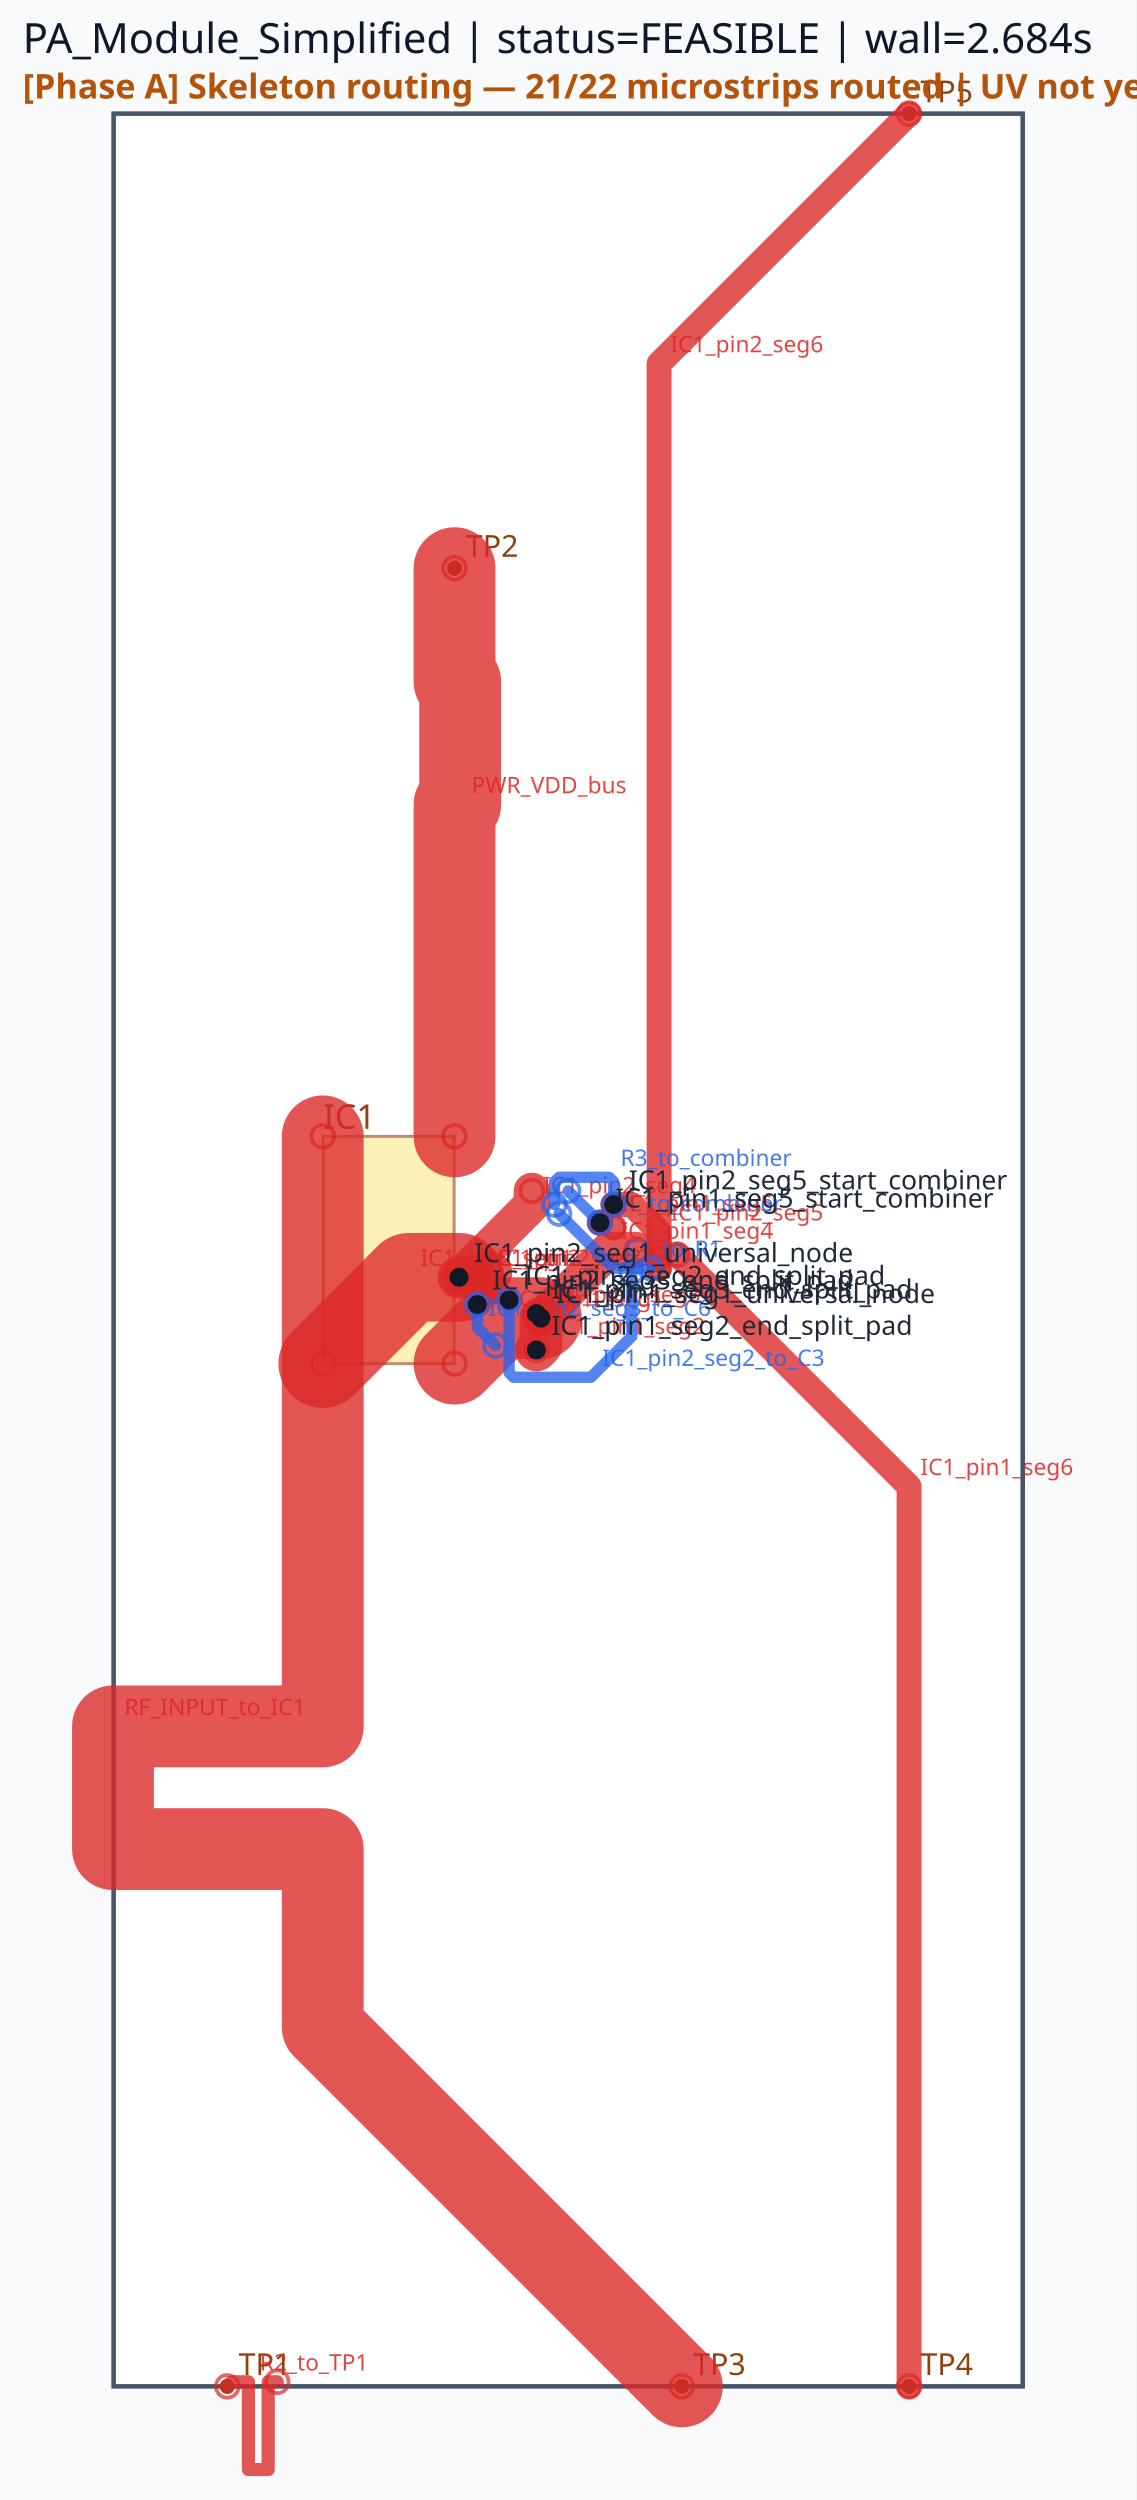
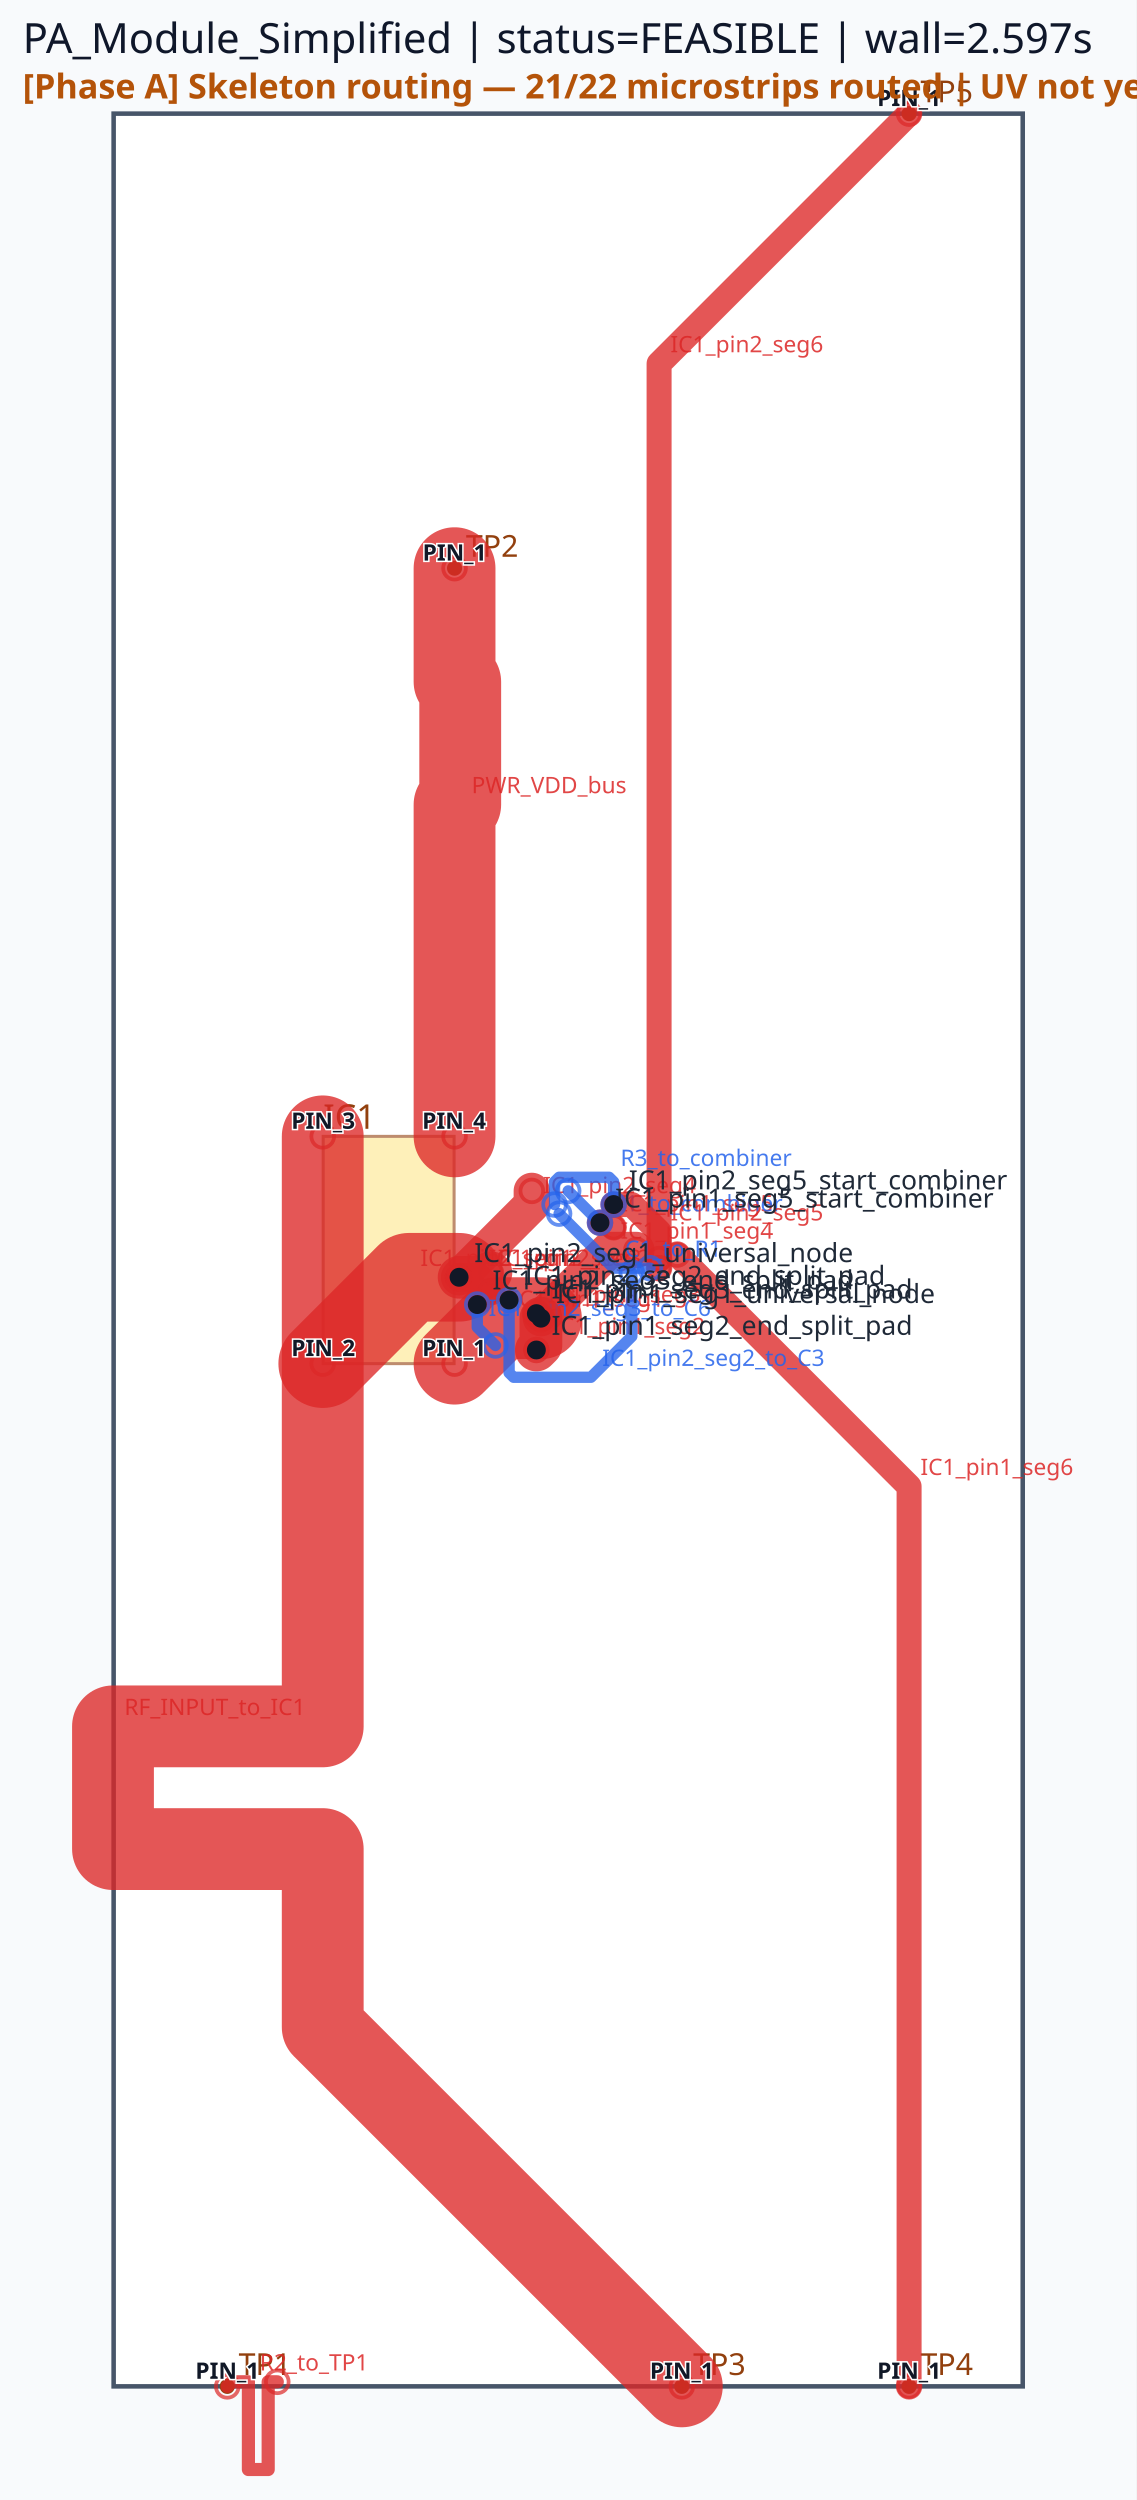
<svg xmlns="http://www.w3.org/2000/svg" viewBox="0 0 300.0 660.0" width="300.0" height="660.0">
  <rect x="0" y="0" width="100%" height="100%" fill="#f8fafc" />
  <rect x="30.00" y="30.00" width="240.00" height="600.00" fill="#ffffff" stroke="#475569" stroke-width="1.2" />
  <rect x="85.32" y="300.00" width="34.56" height="60.00" fill="#fde68a" stroke="#92400e" stroke-width="0.8" opacity="0.6" />
  <text x="85.32" y="298.00" font-family="sans-serif" font-size="9" fill="#92400e">IC1</text>
  <circle cx="60.00" cy="630.00" r="2" fill="#92400e" />
  <text x="63.00" y="627.00" font-family="sans-serif" font-size="8" fill="#92400e">TP1</text>
  <circle cx="120.00" cy="150.00" r="2" fill="#92400e" />
  <text x="123.00" y="147.00" font-family="sans-serif" font-size="8" fill="#92400e">TP2</text>
  <circle cx="180.00" cy="630.00" r="2" fill="#92400e" />
  <text x="183.00" y="627.00" font-family="sans-serif" font-size="8" fill="#92400e">TP3</text>
  <circle cx="240.00" cy="630.00" r="2" fill="#92400e" />
  <text x="243.00" y="627.00" font-family="sans-serif" font-size="8" fill="#92400e">TP4</text>
  <circle cx="240.00" cy="30.00" r="2" fill="#92400e" />
  <text x="243.00" y="27.00" font-family="sans-serif" font-size="8" fill="#92400e">TP5</text>
  <polyline points="85.20,360.00 108.00,337.20 121.20,337.20" fill="none" stroke="#dc2626" stroke-width="23.40" stroke-linecap="round" stroke-linejoin="round" opacity="0.78" />
  <circle cx="85.20" cy="360.00" r="3" fill="none" stroke="#dc2626" stroke-width="1.0" opacity="0.7" />
  <circle cx="121.20" cy="337.20" r="3" fill="none" stroke="#dc2626" stroke-width="1.0" opacity="0.7" />
  <text x="111.00" y="334.20" font-family="sans-serif" font-size="6" fill="#dc2626" opacity="0.85">IC1_pin2_seg1</text>
  <polyline points="120.00,360.00 132.00,348.00 142.80,348.00" fill="none" stroke="#dc2626" stroke-width="21.60" stroke-linecap="round" stroke-linejoin="round" opacity="0.78" />
  <circle cx="120.00" cy="360.00" r="3" fill="none" stroke="#dc2626" stroke-width="1.0" opacity="0.7" />
  <circle cx="142.80" cy="348.00" r="3" fill="none" stroke="#dc2626" stroke-width="1.0" opacity="0.7" />
  <text x="135.00" y="345.00" font-family="sans-serif" font-size="6" fill="#dc2626" opacity="0.85">IC1_pin1_seg1</text>
  <polyline points="142.80,348.00 160.80,330.00 168.00,330.00" fill="none" stroke="#dc2626" stroke-width="9.60" stroke-linecap="round" stroke-linejoin="round" opacity="0.78" />
  <circle cx="142.80" cy="348.00" r="3" fill="none" stroke="#dc2626" stroke-width="1.0" opacity="0.7" />
  <circle cx="168.00" cy="330.00" r="3" fill="none" stroke="#dc2626" stroke-width="1.0" opacity="0.7" />
  <text x="163.80" y="327.00" font-family="sans-serif" font-size="6" fill="#dc2626" opacity="0.85">IC1_pin1_seg4</text>
  <polyline points="121.20,337.20 140.40,318.00 140.40,314.40" fill="none" stroke="#dc2626" stroke-width="9.60" stroke-linecap="round" stroke-linejoin="round" opacity="0.78" />
  <circle cx="121.20" cy="337.20" r="3" fill="none" stroke="#dc2626" stroke-width="1.0" opacity="0.7" />
  <circle cx="140.40" cy="314.40" r="3" fill="none" stroke="#dc2626" stroke-width="1.0" opacity="0.7" />
  <text x="143.40" y="315.00" font-family="sans-serif" font-size="6" fill="#dc2626" opacity="0.85">IC1_pin2_seg4</text>
  <polyline points="121.20,337.20 128.40,337.20 129.60,336.00" fill="none" stroke="#dc2626" stroke-width="11.28" stroke-linecap="round" stroke-linejoin="round" opacity="0.78" />
  <circle cx="121.20" cy="337.20" r="3" fill="none" stroke="#dc2626" stroke-width="1.0" opacity="0.7" />
  <circle cx="129.60" cy="336.00" r="3" fill="none" stroke="#dc2626" stroke-width="1.0" opacity="0.7" />
  <text x="131.40" y="334.20" font-family="sans-serif" font-size="6" fill="#dc2626" opacity="0.85">IC1_pin2_seg2</text>
  <polyline points="158.40,322.80 160.80,322.80 162.00,324.00" fill="none" stroke="#dc2626" stroke-width="6.60" stroke-linecap="round" stroke-linejoin="round" opacity="0.78" />
  <circle cx="158.40" cy="322.80" r="3" fill="none" stroke="#dc2626" stroke-width="1.0" opacity="0.7" />
  <circle cx="162.00" cy="324.00" r="3" fill="none" stroke="#dc2626" stroke-width="1.0" opacity="0.7" />
  <text x="163.80" y="319.80" font-family="sans-serif" font-size="6" fill="#dc2626" opacity="0.85">IC1_pin1_seg5</text>
  <polyline points="121.20,337.20 126.00,337.20 129.60,340.80" fill="none" stroke="#dc2626" stroke-width="7.62" stroke-linecap="round" stroke-linejoin="round" opacity="0.78" />
  <circle cx="121.20" cy="337.20" r="3" fill="none" stroke="#dc2626" stroke-width="1.0" opacity="0.7" />
  <circle cx="129.60" cy="340.80" r="3" fill="none" stroke="#dc2626" stroke-width="1.0" opacity="0.7" />
  <text x="129.00" y="334.20" font-family="sans-serif" font-size="6" fill="#dc2626" opacity="0.85">IC1_pin2_seg3</text>
  <polyline points="180.00,630.00 85.20,535.20 85.20,488.16 29.83,488.16 29.83,455.76 85.20,455.76 85.20,347.04 85.20,300.00" fill="none" stroke="#dc2626" stroke-width="21.60" stroke-linecap="round" stroke-linejoin="round" opacity="0.78" />
  <circle cx="180.00" cy="630.00" r="3" fill="none" stroke="#dc2626" stroke-width="1.0" opacity="0.7" />
  <circle cx="85.20" cy="300.00" r="3" fill="none" stroke="#dc2626" stroke-width="1.0" opacity="0.7" />
  <text x="32.83" y="452.76" font-family="sans-serif" font-size="6" fill="#dc2626" opacity="0.85">RF_INPUT_to_IC1</text>
  <polyline points="120.00,150.00 120.00,180.00 121.50,180.00 121.50,212.40 120.00,212.40 120.00,270.00 120.00,300.00" fill="none" stroke="#dc2626" stroke-width="21.60" stroke-linecap="round" stroke-linejoin="round" opacity="0.78" />
  <circle cx="120.00" cy="150.00" r="3" fill="none" stroke="#dc2626" stroke-width="1.0" opacity="0.7" />
  <circle cx="120.00" cy="300.00" r="3" fill="none" stroke="#dc2626" stroke-width="1.0" opacity="0.7" />
  <text x="124.50" y="209.40" font-family="sans-serif" font-size="6" fill="#dc2626" opacity="0.85">PWR_VDD_bus</text>
  <polyline points="178.80,331.20 240.00,392.40 240.00,630.00" fill="none" stroke="#dc2626" stroke-width="6.60" stroke-linecap="round" stroke-linejoin="round" opacity="0.78" />
  <circle cx="178.80" cy="331.20" r="3" fill="none" stroke="#dc2626" stroke-width="1.0" opacity="0.7" />
  <circle cx="240.00" cy="630.00" r="3" fill="none" stroke="#dc2626" stroke-width="1.0" opacity="0.7" />
  <text x="243.00" y="389.40" font-family="sans-serif" font-size="6" fill="#dc2626" opacity="0.85">IC1_pin1_seg6</text>
  <polyline points="174.00,332.40 174.00,96.00 240.00,30.00" fill="none" stroke="#dc2626" stroke-width="6.60" stroke-linecap="round" stroke-linejoin="round" opacity="0.78" />
  <circle cx="174.00" cy="332.40" r="3" fill="none" stroke="#dc2626" stroke-width="1.0" opacity="0.7" />
  <circle cx="240.00" cy="30.00" r="3" fill="none" stroke="#dc2626" stroke-width="1.0" opacity="0.7" />
  <text x="177.00" y="93.00" font-family="sans-serif" font-size="6" fill="#dc2626" opacity="0.85">IC1_pin2_seg6</text>
  <polyline points="73.20,628.80 70.80,628.80 70.80,651.95 65.58,651.95 65.58,628.80 63.60,628.80 61.20,628.80 60.00,630.00" fill="none" stroke="#dc2626" stroke-width="3.48" stroke-linecap="round" stroke-linejoin="round" opacity="0.78" />
  <circle cx="73.20" cy="628.80" r="3" fill="none" stroke="#dc2626" stroke-width="1.0" opacity="0.7" />
  <circle cx="60.00" cy="630.00" r="3" fill="none" stroke="#dc2626" stroke-width="1.0" opacity="0.7" />
  <text x="68.58" y="625.80" font-family="sans-serif" font-size="6" fill="#dc2626" opacity="0.85">R2_to_TP1</text>
  <polyline points="150.00,314.40 158.40,322.80" fill="none" stroke="#2563eb" stroke-width="3.00" stroke-linecap="round" stroke-linejoin="round" opacity="0.78" />
  <circle cx="150.00" cy="314.40" r="3" fill="none" stroke="#2563eb" stroke-width="1.0" opacity="0.7" />
  <circle cx="158.40" cy="322.80" r="3" fill="none" stroke="#2563eb" stroke-width="1.0" opacity="0.7" />
  <text x="161.40" y="319.80" font-family="sans-serif" font-size="6" fill="#2563eb" opacity="0.85">R1_to_combiner</text>
  <polyline points="126.00,344.40 126.00,350.40 130.80,355.20" fill="none" stroke="#2563eb" stroke-width="3.00" stroke-linecap="round" stroke-linejoin="round" opacity="0.78" />
  <circle cx="126.00" cy="344.40" r="3" fill="none" stroke="#2563eb" stroke-width="1.0" opacity="0.7" />
  <circle cx="130.80" cy="355.20" r="3" fill="none" stroke="#2563eb" stroke-width="1.0" opacity="0.7" />
  <text x="129.00" y="347.40" font-family="sans-serif" font-size="6" fill="#2563eb" opacity="0.85">IC1_pin2_seg3_to_C6</text>
  <polyline points="162.00,318.00 166.80,318.00 174.00,325.20 174.00,334.80" fill="none" stroke="#dc2626" stroke-width="6.60" stroke-linecap="round" stroke-linejoin="round" opacity="0.78" />
  <circle cx="162.00" cy="318.00" r="3" fill="none" stroke="#dc2626" stroke-width="1.0" opacity="0.7" />
  <circle cx="174.00" cy="334.80" r="3" fill="none" stroke="#dc2626" stroke-width="1.0" opacity="0.7" />
  <text x="177.00" y="322.20" font-family="sans-serif" font-size="6" fill="#dc2626" opacity="0.85">IC1_pin2_seg5</text>
  <polyline points="142.80,348.00 141.60,346.80" fill="none" stroke="#dc2626" stroke-width="7.62" stroke-linecap="round" stroke-linejoin="round" opacity="0.78" />
  <circle cx="142.80" cy="348.00" r="3" fill="none" stroke="#dc2626" stroke-width="1.0" opacity="0.7" />
  <circle cx="141.60" cy="346.80" r="3" fill="none" stroke="#dc2626" stroke-width="1.0" opacity="0.7" />
  <text x="144.60" y="343.80" font-family="sans-serif" font-size="6" fill="#dc2626" opacity="0.85">IC1_pin1_seg3</text>
  <polyline points="142.80,348.00 142.80,355.20 141.60,356.40" fill="none" stroke="#dc2626" stroke-width="11.28" stroke-linecap="round" stroke-linejoin="round" opacity="0.78" />
  <circle cx="142.80" cy="348.00" r="3" fill="none" stroke="#dc2626" stroke-width="1.0" opacity="0.7" />
  <circle cx="141.60" cy="356.40" r="3" fill="none" stroke="#dc2626" stroke-width="1.0" opacity="0.7" />
  <text x="145.80" y="352.20" font-family="sans-serif" font-size="6" fill="#dc2626" opacity="0.85">IC1_pin1_seg2</text>
  <polyline points="134.40,343.20 134.40,362.40 135.60,363.60 156.00,363.60 166.80,352.80 166.80,336.00" fill="none" stroke="#2563eb" stroke-width="3.00" stroke-linecap="round" stroke-linejoin="round" opacity="0.78" />
  <circle cx="134.40" cy="343.20" r="3" fill="none" stroke="#2563eb" stroke-width="1.0" opacity="0.7" />
  <circle cx="166.80" cy="336.00" r="3" fill="none" stroke="#2563eb" stroke-width="1.0" opacity="0.7" />
  <text x="159.00" y="360.60" font-family="sans-serif" font-size="6" fill="#2563eb" opacity="0.85">IC1_pin2_seg2_to_C3</text>
  <polyline points="146.40,318.00 146.40,312.00 147.60,310.80 160.80,310.80 162.00,312.00 162.00,318.00" fill="none" stroke="#2563eb" stroke-width="3.00" stroke-linecap="round" stroke-linejoin="round" opacity="0.78" />
  <circle cx="146.40" cy="318.00" r="3" fill="none" stroke="#2563eb" stroke-width="1.0" opacity="0.7" />
  <circle cx="162.00" cy="318.00" r="3" fill="none" stroke="#2563eb" stroke-width="1.0" opacity="0.7" />
  <text x="163.80" y="307.80" font-family="sans-serif" font-size="6" fill="#2563eb" opacity="0.85">R3_to_combiner</text>
  <polyline points="171.60,334.80 162.00,334.80 147.60,320.40" fill="none" stroke="#2563eb" stroke-width="3.00" stroke-linecap="round" stroke-linejoin="round" opacity="0.78" />
  <circle cx="171.60" cy="334.80" r="3" fill="none" stroke="#2563eb" stroke-width="1.0" opacity="0.7" />
  <circle cx="147.60" cy="320.40" r="3" fill="none" stroke="#2563eb" stroke-width="1.0" opacity="0.7" />
  <text x="165.00" y="331.80" font-family="sans-serif" font-size="6" fill="#2563eb" opacity="0.85">C1_to_R1</text>
  <circle cx="142.80" cy="348.00" r="2.5" fill="#111827" />
  <text x="146.80" y="344.00" font-family="sans-serif" font-size="7" fill="#1f2937">IC1_pin1_seg1_universal_node</text>
  <circle cx="141.60" cy="356.40" r="2.5" fill="#111827" />
  <text x="145.60" y="352.40" font-family="sans-serif" font-size="7" fill="#1f2937">IC1_pin1_seg2_end_split_pad</text>
  <circle cx="141.60" cy="346.80" r="2.5" fill="#111827" />
  <text x="145.60" y="342.80" font-family="sans-serif" font-size="7" fill="#1f2937">IC1_pin1_seg3_end_split_pad</text>
  <circle cx="158.40" cy="322.80" r="2.5" fill="#111827" />
  <text x="162.40" y="318.80" font-family="sans-serif" font-size="7" fill="#1f2937">IC1_pin1_seg5_start_combiner</text>
  <circle cx="121.20" cy="337.20" r="2.5" fill="#111827" />
  <text x="125.20" y="333.20" font-family="sans-serif" font-size="7" fill="#1f2937">IC1_pin2_seg1_universal_node</text>
  <circle cx="134.40" cy="343.20" r="2.5" fill="#111827" />
  <text x="138.40" y="339.20" font-family="sans-serif" font-size="7" fill="#1f2937">IC1_pin2_seg2_end_split_pad</text>
  <circle cx="126.00" cy="344.40" r="2.5" fill="#111827" />
  <text x="130.00" y="340.40" font-family="sans-serif" font-size="7" fill="#1f2937">IC1_pin2_seg3_end_split_pad</text>
  <circle cx="162.00" cy="318.00" r="2.5" fill="#111827" />
  <text x="166.00" y="314.00" font-family="sans-serif" font-size="7" fill="#1f2937">IC1_pin2_seg5_start_combiner</text>
-   <text x="6" y="14" font-family="sans-serif" font-size="11" fill="#0f172a">PA_Module_Simplified | status=FEASIBLE | wall=2.684s</text>
+   <text x="6" y="14" font-family="sans-serif" font-size="11" fill="#0f172a">PA_Module_Simplified | status=FEASIBLE | wall=2.597s</text>
+   <text x="119.88" y="358.00" font-family="sans-serif" font-size="6" text-anchor="middle" font-weight="bold" fill="#111827" stroke="#ffffff" stroke-width="0.8" paint-order="stroke">PIN_1</text>
+   <text x="85.32" y="358.00" font-family="sans-serif" font-size="6" text-anchor="middle" font-weight="bold" fill="#111827" stroke="#ffffff" stroke-width="0.8" paint-order="stroke">PIN_2</text>
+   <text x="85.32" y="298.00" font-family="sans-serif" font-size="6" text-anchor="middle" font-weight="bold" fill="#111827" stroke="#ffffff" stroke-width="0.8" paint-order="stroke">PIN_3</text>
+   <text x="119.88" y="298.00" font-family="sans-serif" font-size="6" text-anchor="middle" font-weight="bold" fill="#111827" stroke="#ffffff" stroke-width="0.8" paint-order="stroke">PIN_4</text>
+   <text x="60.00" y="628.00" font-family="sans-serif" font-size="6" text-anchor="middle" font-weight="bold" fill="#111827" stroke="#ffffff" stroke-width="0.8" paint-order="stroke">PIN_1</text>
+   <text x="120.00" y="148.00" font-family="sans-serif" font-size="6" text-anchor="middle" font-weight="bold" fill="#111827" stroke="#ffffff" stroke-width="0.8" paint-order="stroke">PIN_1</text>
+   <text x="180.00" y="628.00" font-family="sans-serif" font-size="6" text-anchor="middle" font-weight="bold" fill="#111827" stroke="#ffffff" stroke-width="0.8" paint-order="stroke">PIN_1</text>
+   <text x="240.00" y="628.00" font-family="sans-serif" font-size="6" text-anchor="middle" font-weight="bold" fill="#111827" stroke="#ffffff" stroke-width="0.8" paint-order="stroke">PIN_1</text>
+   <text x="240.00" y="28.00" font-family="sans-serif" font-size="6" text-anchor="middle" font-weight="bold" fill="#111827" stroke="#ffffff" stroke-width="0.8" paint-order="stroke">PIN_1</text>
  <text x="6" y="26" font-family="sans-serif" font-size="9" font-weight="bold" fill="#b45309">[Phase A] Skeleton routing — 21/22 microstrips routed | UV not yet placed</text>
</svg>
